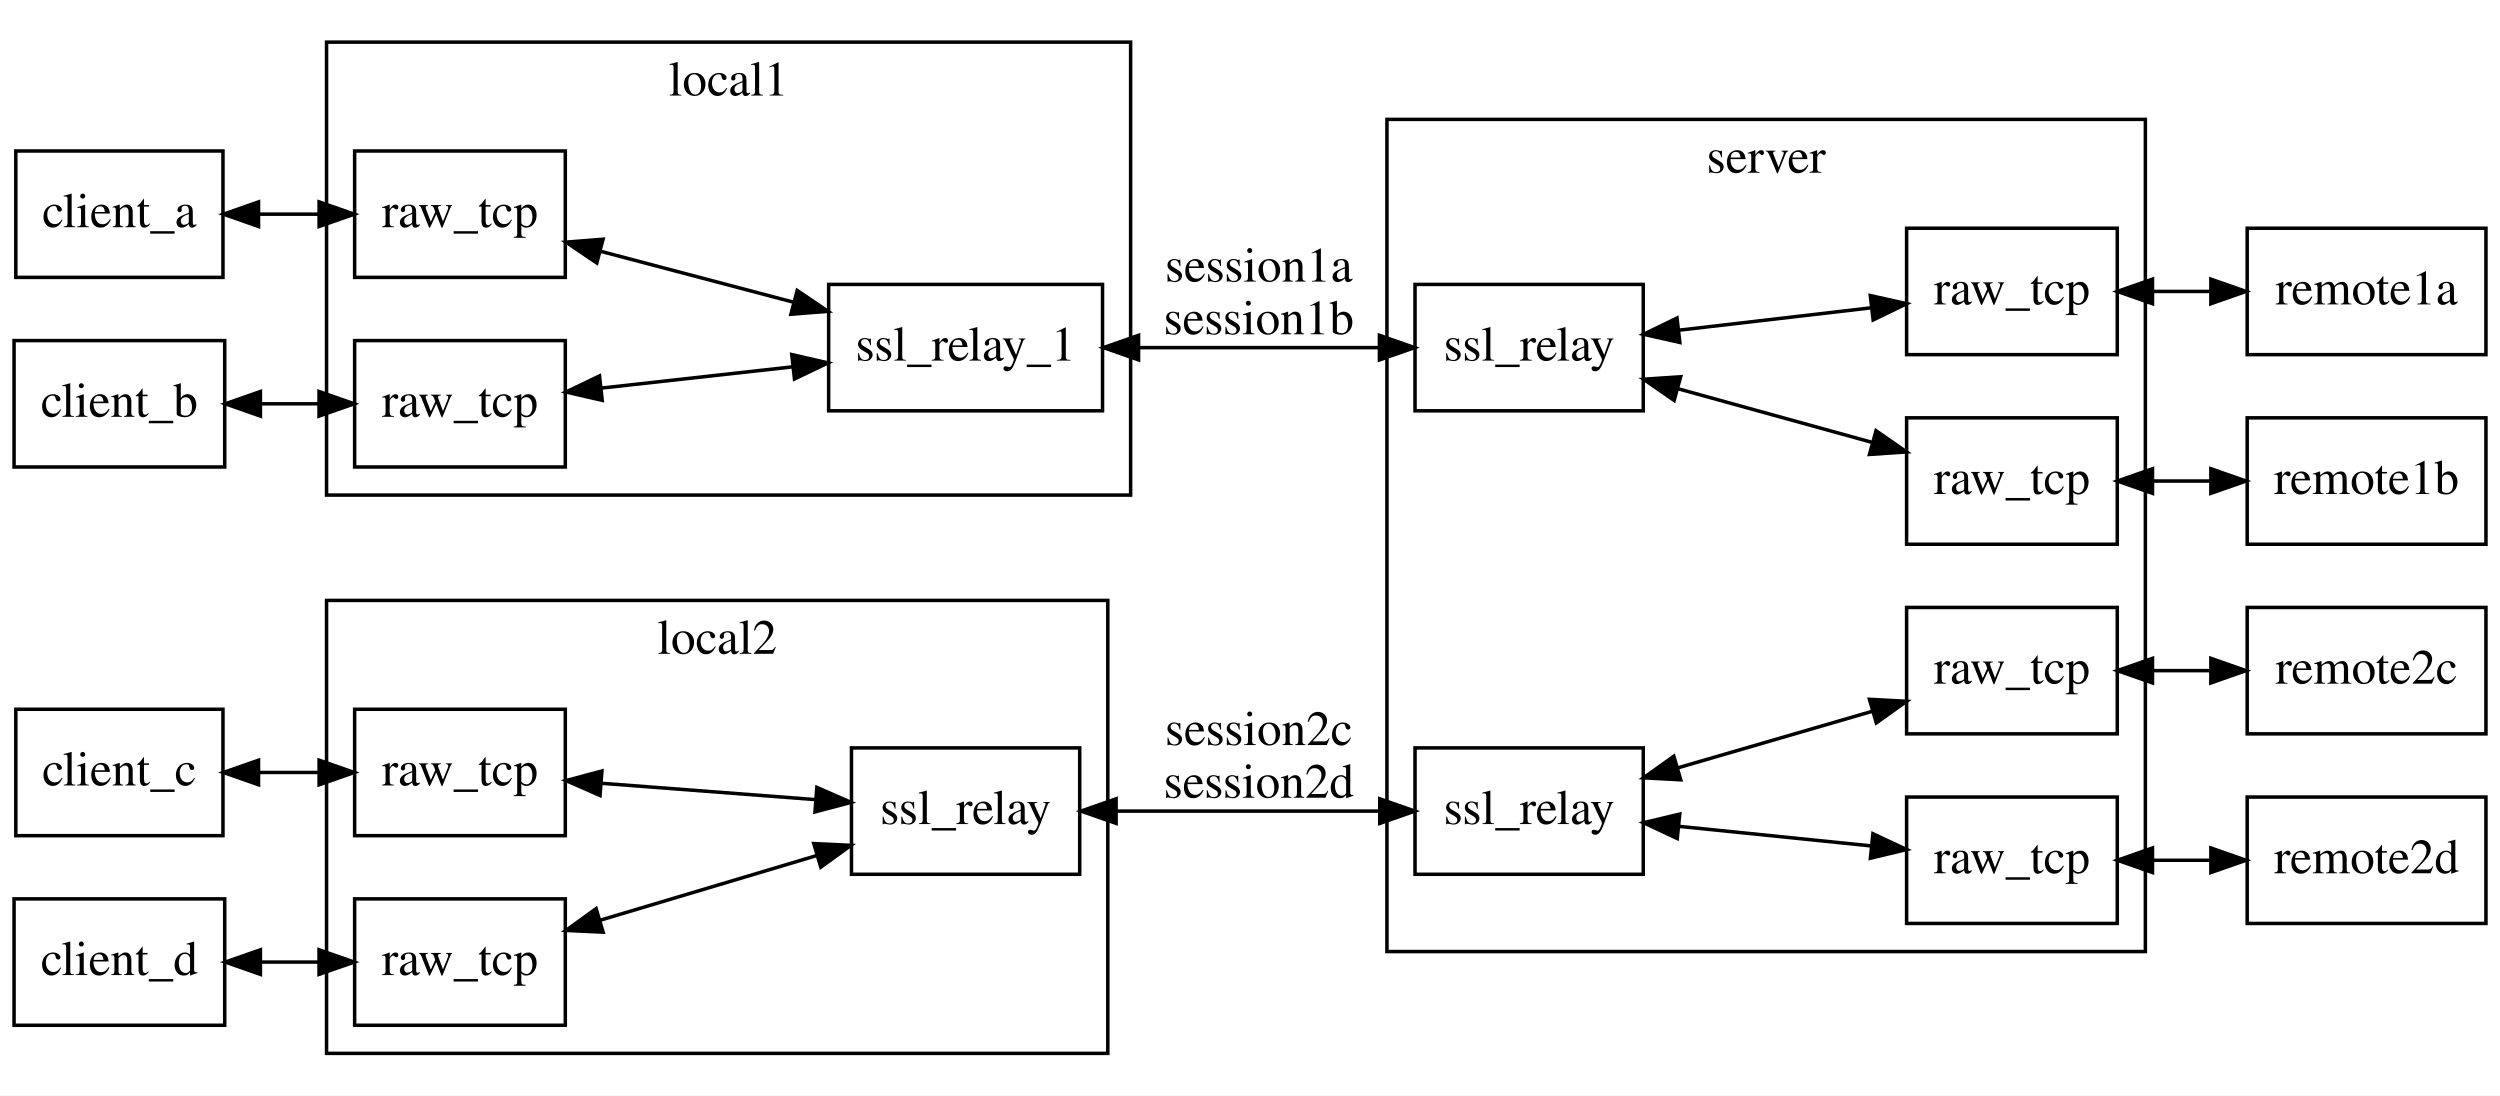
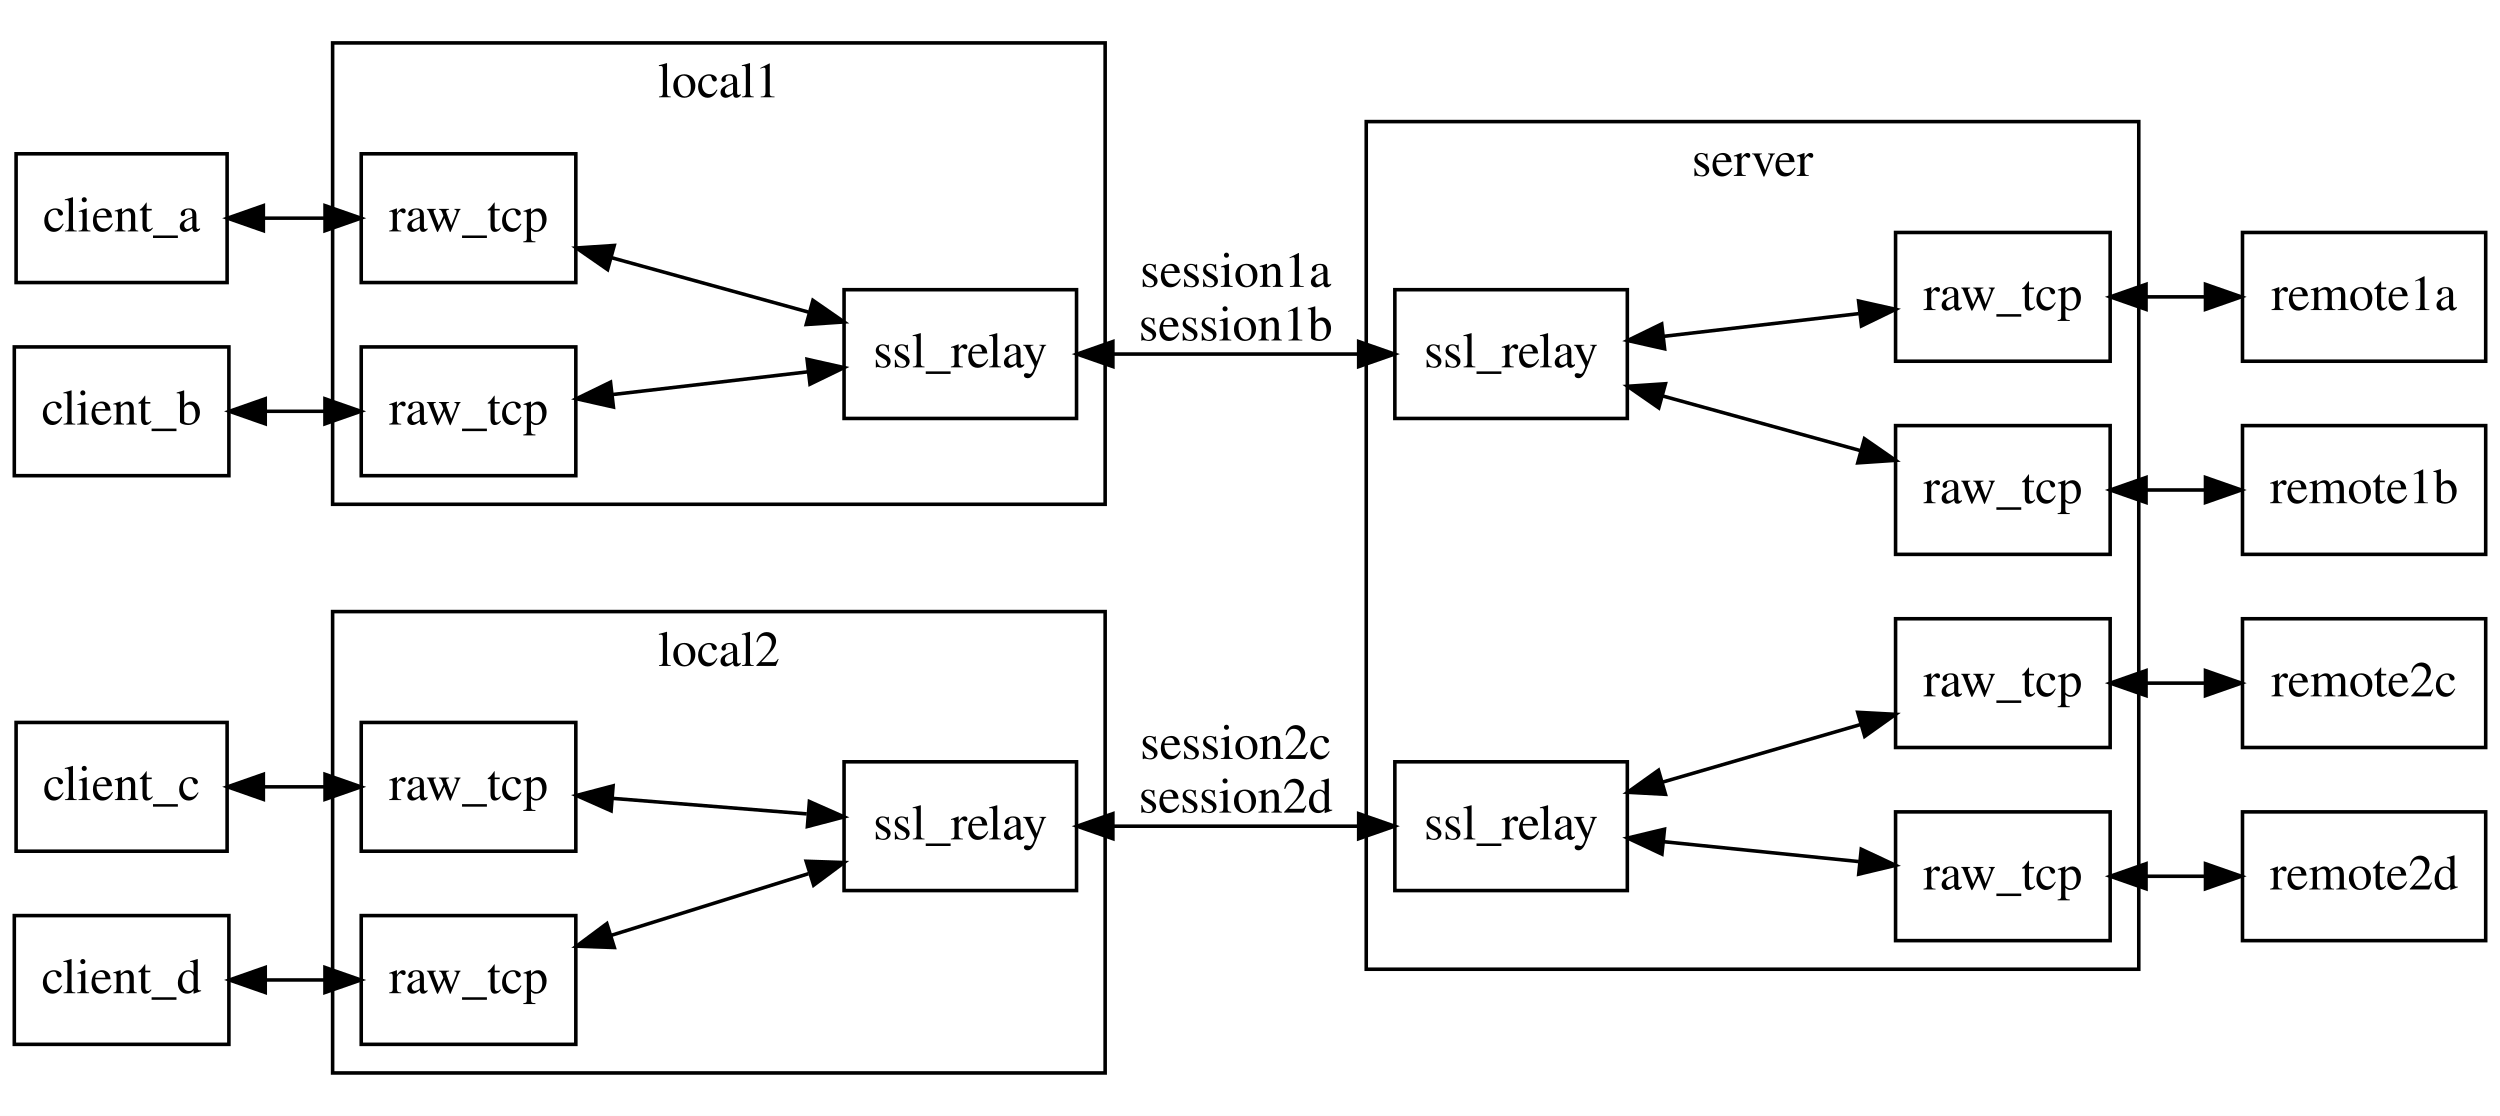
- <svg xmlns="http://www.w3.org/2000/svg" width="712pt" height="312pt" viewBox="0.00 0.00 712.00 312.00">
+ <svg xmlns="http://www.w3.org/2000/svg" width="699pt" height="312pt" viewBox="0.00 0.00 699.00 312.00">
  <g id="graph0" class="graph" transform="scale(1 1) rotate(0) translate(4 308)">
-     <polygon fill="#ffffff" stroke="transparent" points="-4,4 -4,-308 708,-308 708,4 -4,4" />
+     <polygon fill="#ffffff" stroke="transparent" points="-4,4 -4,-308 695,-308 695,4 -4,4" />
    <g id="clust1" class="cluster">
-       <polygon fill="none" stroke="#000000" points="89,-8 89,-137 311.5,-137 311.5,-8 89,-8" />
-       <text text-anchor="middle" x="200.25" y="-121.8" font-family="Times,serif" font-size="14.00" fill="#000000">local2</text>
+       <polygon fill="none" stroke="#000000" points="89,-8 89,-137 305,-137 305,-8 89,-8" />
+       <text text-anchor="middle" x="197" y="-121.8" font-family="Times,serif" font-size="14.00" fill="#000000">local2</text>
    </g>
    <g id="clust2" class="cluster">
-       <polygon fill="none" stroke="#000000" points="89,-167 89,-296 318,-296 318,-167 89,-167" />
-       <text text-anchor="middle" x="203.5" y="-280.8" font-family="Times,serif" font-size="14.00" fill="#000000">local1</text>
+       <polygon fill="none" stroke="#000000" points="89,-167 89,-296 305,-296 305,-167 89,-167" />
+       <text text-anchor="middle" x="197" y="-280.8" font-family="Times,serif" font-size="14.00" fill="#000000">local1</text>
    </g>
    <g id="clust3" class="cluster">
-       <polygon fill="none" stroke="#000000" points="391,-37 391,-274 607,-274 607,-37 391,-37" />
-       <text text-anchor="middle" x="499" y="-258.8" font-family="Times,serif" font-size="14.00" fill="#000000">server</text>
+       <polygon fill="none" stroke="#000000" points="378,-37 378,-274 594,-274 594,-37 378,-37" />
+       <text text-anchor="middle" x="486" y="-258.8" font-family="Times,serif" font-size="14.00" fill="#000000">server</text>
    </g>
    <g id="node1" class="node">
      <polygon fill="none" stroke="#000000" points="157,-106 97,-106 97,-70 157,-70 157,-106" />
      <text text-anchor="middle" x="127" y="-84.3" font-family="Times,serif" font-size="14.00" fill="#000000">raw_tcp</text>
    </g>
    <g id="node3" class="node">
-       <polygon fill="none" stroke="#000000" points="303.5,-95 238.5,-95 238.5,-59 303.5,-59 303.5,-95" />
-       <text text-anchor="middle" x="271" y="-73.3" font-family="Times,serif" font-size="14.00" fill="#000000">ssl_relay</text>
+       <polygon fill="none" stroke="#000000" points="297,-95 232,-95 232,-59 297,-59 297,-95" />
+       <text text-anchor="middle" x="264.5" y="-73.3" font-family="Times,serif" font-size="14.00" fill="#000000">ssl_relay</text>
    </g>
    <g id="edge1" class="edge">
-       <path fill="none" stroke="#000000" d="M167.404,-84.914C186.398,-83.463 209.051,-81.732 228.324,-80.26" />
-       <polygon fill="#000000" stroke="#000000" points="166.892,-81.442 157.187,-85.694 167.425,-88.422 166.892,-81.442" />
-       <polygon fill="#000000" stroke="#000000" points="228.642,-83.746 238.347,-79.494 228.109,-76.766 228.642,-83.746" />
+       <path fill="none" stroke="#000000" d="M167.221,-84.782C184.292,-83.417 204.215,-81.823 221.57,-80.434" />
+       <polygon fill="#000000" stroke="#000000" points="166.864,-81.3 157.175,-85.586 167.422,-88.277 166.864,-81.3" />
+       <polygon fill="#000000" stroke="#000000" points="222.307,-83.887 231.996,-79.6 221.749,-76.909 222.307,-83.887" />
    </g>
    <g id="node2" class="node">
      <polygon fill="none" stroke="#000000" points="157,-52 97,-52 97,-16 157,-16 157,-52" />
      <text text-anchor="middle" x="127" y="-30.3" font-family="Times,serif" font-size="14.00" fill="#000000">raw_tcp</text>
    </g>
    <g id="edge2" class="edge">
-       <path fill="none" stroke="#000000" d="M166.797,-45.884C185.971,-51.609 208.983,-58.481 228.499,-64.309" />
-       <polygon fill="#000000" stroke="#000000" points="167.77,-42.522 157.187,-43.014 165.768,-49.229 167.77,-42.522" />
-       <polygon fill="#000000" stroke="#000000" points="227.763,-67.742 238.347,-67.249 229.766,-61.034 227.763,-67.742" />
+       <path fill="none" stroke="#000000" d="M166.939,-46.49C184.217,-51.893 204.46,-58.224 222.014,-63.713" />
+       <polygon fill="#000000" stroke="#000000" points="167.764,-43.081 157.175,-43.437 165.674,-49.762 167.764,-43.081" />
+       <polygon fill="#000000" stroke="#000000" points="221.407,-67.191 231.996,-66.835 223.497,-60.51 221.407,-67.191" />
    </g>
-     <g id="node12" class="node">
-       <polygon fill="none" stroke="#000000" points="464,-95 399,-95 399,-59 464,-59 464,-95" />
-       <text text-anchor="middle" x="431.5" y="-73.3" font-family="Times,serif" font-size="14.00" fill="#000000">ssl_relay</text>
+     <g id="node14" class="node">
+       <polygon fill="none" stroke="#000000" points="451,-95 386,-95 386,-59 451,-59 451,-95" />
+       <text text-anchor="middle" x="418.5" y="-73.3" font-family="Times,serif" font-size="14.00" fill="#000000">ssl_relay</text>
    </g>
    <g id="edge14" class="edge">
-       <path fill="none" stroke="#000000" d="M314.085,-77C337.228,-77 365.665,-77 388.757,-77" />
-       <polygon fill="#000000" stroke="#000000" points="313.867,-73.5 303.867,-77 313.867,-80.5 313.867,-73.5" />
-       <polygon fill="#000000" stroke="#000000" points="388.952,-80.5 398.952,-77 388.952,-73.5 388.952,-80.5" />
-       <text text-anchor="middle" x="354.5" y="-95.8" font-family="Times,serif" font-size="14.00" fill="#000000">session2c</text>
-       <text text-anchor="middle" x="354.5" y="-80.8" font-family="Times,serif" font-size="14.00" fill="#000000">session2d</text>
+       <path fill="none" stroke="#000000" d="M307.404,-77C328.756,-77 354.491,-77 375.813,-77" />
+       <polygon fill="#000000" stroke="#000000" points="307.159,-73.5 297.159,-77 307.159,-80.5 307.159,-73.5" />
+       <polygon fill="#000000" stroke="#000000" points="375.888,-80.5 385.888,-77 375.888,-73.5 375.888,-80.5" />
+       <text text-anchor="middle" x="341.5" y="-95.8" font-family="Times,serif" font-size="14.00" fill="#000000">session2c</text>
+       <text text-anchor="middle" x="341.5" y="-80.8" font-family="Times,serif" font-size="14.00" fill="#000000">session2d</text>
    </g>
    <g id="node4" class="node">
      <polygon fill="none" stroke="#000000" points="59.5,-106 .5,-106 .5,-70 59.5,-70 59.5,-106" />
      <text text-anchor="middle" x="30" y="-84.3" font-family="Times,serif" font-size="14.00" fill="#000000">client_c</text>
    </g>
    <g id="edge3" class="edge">
      <path fill="none" stroke="#000000" d="M69.645,-88C75.329,-88 81.182,-88 86.875,-88" />
      <polygon fill="#000000" stroke="#000000" points="69.63,-84.5 59.63,-88 69.63,-91.5 69.63,-84.5" />
      <polygon fill="#000000" stroke="#000000" points="86.882,-91.5 96.882,-88 86.882,-84.5 86.882,-91.5" />
    </g>
    <g id="node5" class="node">
      <polygon fill="none" stroke="#000000" points="60,-52 0,-52 0,-16 60,-16 60,-52" />
      <text text-anchor="middle" x="30" y="-30.3" font-family="Times,serif" font-size="14.00" fill="#000000">client_d</text>
    </g>
    <g id="edge4" class="edge">
      <path fill="none" stroke="#000000" d="M70.335,-34C75.745,-34 81.294,-34 86.703,-34" />
      <polygon fill="#000000" stroke="#000000" points="70.16,-30.5 60.16,-34 70.16,-37.5 70.16,-30.5" />
      <polygon fill="#000000" stroke="#000000" points="86.859,-37.5 96.859,-34 86.859,-30.5 86.859,-37.5" />
    </g>
    <g id="node6" class="node">
      <polygon fill="none" stroke="#000000" points="157,-265 97,-265 97,-229 157,-229 157,-265" />
      <text text-anchor="middle" x="127" y="-243.3" font-family="Times,serif" font-size="14.00" fill="#000000">raw_tcp</text>
    </g>
    <g id="node8" class="node">
-       <polygon fill="none" stroke="#000000" points="310,-227 232,-227 232,-191 310,-191 310,-227" />
-       <text text-anchor="middle" x="271" y="-205.3" font-family="Times,serif" font-size="14.00" fill="#000000">ssl_relay_1</text>
+       <polygon fill="none" stroke="#000000" points="297,-227 232,-227 232,-191 297,-191 297,-227" />
+       <text text-anchor="middle" x="264.5" y="-205.3" font-family="Times,serif" font-size="14.00" fill="#000000">ssl_relay</text>
    </g>
    <g id="edge5" class="edge">
-       <path fill="none" stroke="#000000" d="M167.036,-236.435C184.102,-231.931 204.174,-226.635 222.107,-221.902" />
-       <polygon fill="#000000" stroke="#000000" points="165.963,-233.098 157.187,-239.034 167.749,-239.867 165.963,-233.098" />
-       <polygon fill="#000000" stroke="#000000" points="223.041,-225.276 231.817,-219.34 221.255,-218.507 223.041,-225.276" />
+       <path fill="none" stroke="#000000" d="M166.939,-235.962C184.217,-231.187 204.46,-225.593 222.014,-220.742" />
+       <polygon fill="#000000" stroke="#000000" points="165.881,-232.623 157.175,-238.661 167.746,-239.37 165.881,-232.623" />
+       <polygon fill="#000000" stroke="#000000" points="223.29,-224.02 231.996,-217.983 221.425,-217.273 223.29,-224.02" />
    </g>
    <g id="node7" class="node">
      <polygon fill="none" stroke="#000000" points="157,-211 97,-211 97,-175 157,-175 157,-211" />
      <text text-anchor="middle" x="127" y="-189.3" font-family="Times,serif" font-size="14.00" fill="#000000">raw_tcp</text>
    </g>
    <g id="edge6" class="edge">
-       <path fill="none" stroke="#000000" d="M167.313,-197.479C184.176,-199.353 203.936,-201.548 221.656,-203.517" />
-       <polygon fill="#000000" stroke="#000000" points="167.512,-193.98 157.187,-196.354 166.739,-200.937 167.512,-193.98" />
-       <polygon fill="#000000" stroke="#000000" points="221.492,-207.02 231.817,-204.646 222.265,-200.063 221.492,-207.02" />
+       <path fill="none" stroke="#000000" d="M167.221,-197.68C184.453,-199.685 204.591,-202.029 222.061,-204.062" />
+       <polygon fill="#000000" stroke="#000000" points="167.512,-194.191 157.175,-196.511 166.703,-201.144 167.512,-194.191" />
+       <polygon fill="#000000" stroke="#000000" points="221.659,-207.538 231.996,-205.218 222.468,-200.585 221.659,-207.538" />
    </g>
    <g id="node11" class="node">
-       <polygon fill="none" stroke="#000000" points="464,-227 399,-227 399,-191 464,-191 464,-227" />
-       <text text-anchor="middle" x="431.5" y="-205.3" font-family="Times,serif" font-size="14.00" fill="#000000">ssl_relay</text>
+       <polygon fill="none" stroke="#000000" points="451,-227 386,-227 386,-191 451,-191 451,-227" />
+       <text text-anchor="middle" x="418.5" y="-205.3" font-family="Times,serif" font-size="14.00" fill="#000000">ssl_relay</text>
    </g>
    <g id="edge13" class="edge">
-       <path fill="none" stroke="#000000" d="M320.485,-209C342.286,-209 367.657,-209 388.637,-209" />
-       <polygon fill="#000000" stroke="#000000" points="320.263,-205.5 310.263,-209 320.263,-212.5 320.263,-205.5" />
-       <polygon fill="#000000" stroke="#000000" points="388.856,-212.5 398.856,-209 388.856,-205.5 388.856,-212.5" />
-       <text text-anchor="middle" x="354.5" y="-227.8" font-family="Times,serif" font-size="14.00" fill="#000000">session1a</text>
-       <text text-anchor="middle" x="354.5" y="-212.8" font-family="Times,serif" font-size="14.00" fill="#000000">session1b</text>
+       <path fill="none" stroke="#000000" d="M307.404,-209C328.756,-209 354.491,-209 375.813,-209" />
+       <polygon fill="#000000" stroke="#000000" points="307.159,-205.5 297.159,-209 307.159,-212.5 307.159,-205.5" />
+       <polygon fill="#000000" stroke="#000000" points="375.888,-212.5 385.888,-209 375.888,-205.5 375.888,-212.5" />
+       <text text-anchor="middle" x="341.5" y="-227.8" font-family="Times,serif" font-size="14.00" fill="#000000">session1a</text>
+       <text text-anchor="middle" x="341.5" y="-212.8" font-family="Times,serif" font-size="14.00" fill="#000000">session1b</text>
    </g>
    <g id="node9" class="node">
      <polygon fill="none" stroke="#000000" points="59.5,-265 .5,-265 .5,-229 59.5,-229 59.5,-265" />
      <text text-anchor="middle" x="30" y="-243.3" font-family="Times,serif" font-size="14.00" fill="#000000">client_a</text>
    </g>
    <g id="edge7" class="edge">
      <path fill="none" stroke="#000000" d="M69.645,-247C75.329,-247 81.182,-247 86.875,-247" />
      <polygon fill="#000000" stroke="#000000" points="69.63,-243.5 59.63,-247 69.63,-250.5 69.63,-243.5" />
      <polygon fill="#000000" stroke="#000000" points="86.882,-250.5 96.882,-247 86.882,-243.5 86.882,-250.5" />
    </g>
    <g id="node10" class="node">
      <polygon fill="none" stroke="#000000" points="60,-211 0,-211 0,-175 60,-175 60,-211" />
      <text text-anchor="middle" x="30" y="-189.3" font-family="Times,serif" font-size="14.00" fill="#000000">client_b</text>
    </g>
    <g id="edge8" class="edge">
      <path fill="none" stroke="#000000" d="M70.335,-193C75.745,-193 81.294,-193 86.703,-193" />
      <polygon fill="#000000" stroke="#000000" points="70.16,-189.5 60.16,-193 70.16,-196.5 70.16,-189.5" />
      <polygon fill="#000000" stroke="#000000" points="86.859,-196.5 96.859,-193 86.859,-189.5 86.859,-196.5" />
    </g>
-     <g id="node13" class="node">
-       <polygon fill="none" stroke="#000000" points="599,-243 539,-243 539,-207 599,-207 599,-243" />
-       <text text-anchor="middle" x="569" y="-221.3" font-family="Times,serif" font-size="14.00" fill="#000000">raw_tcp</text>
+     <g id="node12" class="node">
+       <polygon fill="none" stroke="#000000" points="586,-243 526,-243 526,-207 586,-207 586,-243" />
+       <text text-anchor="middle" x="556" y="-221.3" font-family="Times,serif" font-size="14.00" fill="#000000">raw_tcp</text>
    </g>
    <g id="edge9" class="edge">
-       <path fill="none" stroke="#000000" d="M474.062,-213.953C491.484,-215.98 511.544,-218.314 528.723,-220.313" />
-       <polygon fill="#000000" stroke="#000000" points="474.423,-210.471 464.086,-212.792 473.614,-217.424 474.423,-210.471" />
-       <polygon fill="#000000" stroke="#000000" points="528.66,-223.829 538.998,-221.509 529.469,-216.876 528.66,-223.829" />
+       <path fill="none" stroke="#000000" d="M461.062,-213.953C478.484,-215.98 498.544,-218.314 515.723,-220.313" />
+       <polygon fill="#000000" stroke="#000000" points="461.423,-210.471 451.086,-212.792 460.614,-217.424 461.423,-210.471" />
+       <polygon fill="#000000" stroke="#000000" points="515.66,-223.829 525.998,-221.509 516.469,-216.876 515.66,-223.829" />
    </g>
-     <g id="node14" class="node">
-       <polygon fill="none" stroke="#000000" points="599,-189 539,-189 539,-153 599,-153 599,-189" />
-       <text text-anchor="middle" x="569" y="-167.3" font-family="Times,serif" font-size="14.00" fill="#000000">raw_tcp</text>
+     <g id="node13" class="node">
+       <polygon fill="none" stroke="#000000" points="586,-189 526,-189 526,-153 586,-153 586,-189" />
+       <text text-anchor="middle" x="556" y="-167.3" font-family="Times,serif" font-size="14.00" fill="#000000">raw_tcp</text>
    </g>
    <g id="edge10" class="edge">
-       <path fill="none" stroke="#000000" d="M473.775,-197.317C491.412,-192.443 511.792,-186.81 529.162,-182.01" />
-       <polygon fill="#000000" stroke="#000000" points="472.792,-193.957 464.086,-199.994 474.657,-200.704 472.792,-193.957" />
-       <polygon fill="#000000" stroke="#000000" points="530.291,-185.329 538.998,-179.292 528.427,-178.582 530.291,-185.329" />
+       <path fill="none" stroke="#000000" d="M460.775,-197.317C478.412,-192.443 498.792,-186.81 516.162,-182.01" />
+       <polygon fill="#000000" stroke="#000000" points="459.792,-193.957 451.086,-199.994 461.657,-200.704 459.792,-193.957" />
+       <polygon fill="#000000" stroke="#000000" points="517.291,-185.329 525.998,-179.292 515.427,-178.582 517.291,-185.329" />
+     </g>
+     <g id="node17" class="node">
+       <polygon fill="none" stroke="#000000" points="691,-243 623,-243 623,-207 691,-207 691,-243" />
+       <text text-anchor="middle" x="657" y="-221.3" font-family="Times,serif" font-size="14.00" fill="#000000">remote1a</text>
+     </g>
+     <g id="edge15" class="edge">
+       <path fill="none" stroke="#000000" d="M596.082,-225C601.44,-225 606.962,-225 612.392,-225" />
+       <polygon fill="#000000" stroke="#000000" points="596.03,-221.5 586.03,-225 596.03,-228.5 596.03,-221.5" />
+       <polygon fill="#000000" stroke="#000000" points="612.653,-228.5 622.653,-225 612.653,-221.5 612.653,-228.5" />
+     </g>
+     <g id="node18" class="node">
+       <polygon fill="none" stroke="#000000" points="691,-189 623,-189 623,-153 691,-153 691,-189" />
+       <text text-anchor="middle" x="657" y="-167.3" font-family="Times,serif" font-size="14.00" fill="#000000">remote1b</text>
+     </g>
+     <g id="edge16" class="edge">
+       <path fill="none" stroke="#000000" d="M596.082,-171C601.44,-171 606.962,-171 612.392,-171" />
+       <polygon fill="#000000" stroke="#000000" points="596.03,-167.5 586.03,-171 596.03,-174.5 596.03,-167.5" />
+       <polygon fill="#000000" stroke="#000000" points="612.653,-174.5 622.653,-171 612.653,-167.5 612.653,-174.5" />
    </g>
    <g id="node15" class="node">
-       <polygon fill="none" stroke="#000000" points="599,-135 539,-135 539,-99 599,-99 599,-135" />
-       <text text-anchor="middle" x="569" y="-113.3" font-family="Times,serif" font-size="14.00" fill="#000000">raw_tcp</text>
+       <polygon fill="none" stroke="#000000" points="586,-135 526,-135 526,-99 586,-99 586,-135" />
+       <text text-anchor="middle" x="556" y="-113.3" font-family="Times,serif" font-size="14.00" fill="#000000">raw_tcp</text>
    </g>
    <g id="edge11" class="edge">
-       <path fill="none" stroke="#000000" d="M473.775,-89.298C491.412,-94.429 511.792,-100.358 529.162,-105.411" />
-       <polygon fill="#000000" stroke="#000000" points="474.665,-85.912 464.086,-86.479 472.71,-92.633 474.665,-85.912" />
-       <polygon fill="#000000" stroke="#000000" points="528.418,-108.839 538.998,-108.272 530.373,-102.118 528.418,-108.839" />
+       <path fill="none" stroke="#000000" d="M460.775,-89.298C478.412,-94.429 498.792,-100.358 516.162,-105.411" />
+       <polygon fill="#000000" stroke="#000000" points="461.665,-85.912 451.086,-86.479 459.71,-92.633 461.665,-85.912" />
+       <polygon fill="#000000" stroke="#000000" points="515.418,-108.839 525.998,-108.272 517.373,-102.118 515.418,-108.839" />
    </g>
    <g id="node16" class="node">
-       <polygon fill="none" stroke="#000000" points="599,-81 539,-81 539,-45 599,-45 599,-81" />
-       <text text-anchor="middle" x="569" y="-59.3" font-family="Times,serif" font-size="14.00" fill="#000000">raw_tcp</text>
+       <polygon fill="none" stroke="#000000" points="586,-81 526,-81 526,-45 586,-45 586,-81" />
+       <text text-anchor="middle" x="556" y="-59.3" font-family="Times,serif" font-size="14.00" fill="#000000">raw_tcp</text>
    </g>
    <g id="edge12" class="edge">
-       <path fill="none" stroke="#000000" d="M474.062,-72.666C491.484,-70.893 511.544,-68.85 528.723,-67.101" />
-       <polygon fill="#000000" stroke="#000000" points="473.68,-69.187 464.086,-73.682 474.389,-76.151 473.68,-69.187" />
-       <polygon fill="#000000" stroke="#000000" points="529.404,-70.55 538.998,-66.055 528.694,-63.586 529.404,-70.55" />
-     </g>
-     <g id="node17" class="node">
-       <polygon fill="none" stroke="#000000" points="704,-243 636,-243 636,-207 704,-207 704,-243" />
-       <text text-anchor="middle" x="670" y="-221.3" font-family="Times,serif" font-size="14.00" fill="#000000">remote1a</text>
-     </g>
-     <g id="edge15" class="edge">
-       <path fill="none" stroke="#000000" d="M609.082,-225C614.44,-225 619.962,-225 625.392,-225" />
-       <polygon fill="#000000" stroke="#000000" points="609.03,-221.5 599.03,-225 609.03,-228.5 609.03,-221.5" />
-       <polygon fill="#000000" stroke="#000000" points="625.653,-228.5 635.653,-225 625.653,-221.5 625.653,-228.5" />
-     </g>
-     <g id="node18" class="node">
-       <polygon fill="none" stroke="#000000" points="704,-189 636,-189 636,-153 704,-153 704,-189" />
-       <text text-anchor="middle" x="670" y="-167.3" font-family="Times,serif" font-size="14.00" fill="#000000">remote1b</text>
-     </g>
-     <g id="edge16" class="edge">
-       <path fill="none" stroke="#000000" d="M609.082,-171C614.44,-171 619.962,-171 625.392,-171" />
-       <polygon fill="#000000" stroke="#000000" points="609.03,-167.5 599.03,-171 609.03,-174.5 609.03,-167.5" />
-       <polygon fill="#000000" stroke="#000000" points="625.653,-174.5 635.653,-171 625.653,-167.5 625.653,-174.5" />
+       <path fill="none" stroke="#000000" d="M461.062,-72.666C478.484,-70.893 498.544,-68.85 515.723,-67.101" />
+       <polygon fill="#000000" stroke="#000000" points="460.68,-69.187 451.086,-73.682 461.389,-76.151 460.68,-69.187" />
+       <polygon fill="#000000" stroke="#000000" points="516.404,-70.55 525.998,-66.055 515.694,-63.586 516.404,-70.55" />
    </g>
    <g id="node19" class="node">
-       <polygon fill="none" stroke="#000000" points="704,-135 636,-135 636,-99 704,-99 704,-135" />
-       <text text-anchor="middle" x="670" y="-113.3" font-family="Times,serif" font-size="14.00" fill="#000000">remote2c</text>
+       <polygon fill="none" stroke="#000000" points="691,-135 623,-135 623,-99 691,-99 691,-135" />
+       <text text-anchor="middle" x="657" y="-113.3" font-family="Times,serif" font-size="14.00" fill="#000000">remote2c</text>
    </g>
    <g id="edge17" class="edge">
-       <path fill="none" stroke="#000000" d="M609.082,-117C614.44,-117 619.962,-117 625.392,-117" />
-       <polygon fill="#000000" stroke="#000000" points="609.03,-113.5 599.03,-117 609.03,-120.5 609.03,-113.5" />
-       <polygon fill="#000000" stroke="#000000" points="625.653,-120.5 635.653,-117 625.653,-113.5 625.653,-120.5" />
+       <path fill="none" stroke="#000000" d="M596.082,-117C601.44,-117 606.962,-117 612.392,-117" />
+       <polygon fill="#000000" stroke="#000000" points="596.03,-113.5 586.03,-117 596.03,-120.5 596.03,-113.5" />
+       <polygon fill="#000000" stroke="#000000" points="612.653,-120.5 622.653,-117 612.653,-113.5 612.653,-120.5" />
    </g>
    <g id="node20" class="node">
-       <polygon fill="none" stroke="#000000" points="704,-81 636,-81 636,-45 704,-45 704,-81" />
-       <text text-anchor="middle" x="670" y="-59.3" font-family="Times,serif" font-size="14.00" fill="#000000">remote2d</text>
+       <polygon fill="none" stroke="#000000" points="691,-81 623,-81 623,-45 691,-45 691,-81" />
+       <text text-anchor="middle" x="657" y="-59.3" font-family="Times,serif" font-size="14.00" fill="#000000">remote2d</text>
    </g>
    <g id="edge18" class="edge">
-       <path fill="none" stroke="#000000" d="M609.082,-63C614.44,-63 619.962,-63 625.392,-63" />
-       <polygon fill="#000000" stroke="#000000" points="609.03,-59.5 599.03,-63 609.03,-66.5 609.03,-59.5" />
-       <polygon fill="#000000" stroke="#000000" points="625.653,-66.5 635.653,-63 625.653,-59.5 625.653,-66.5" />
+       <path fill="none" stroke="#000000" d="M596.082,-63C601.44,-63 606.962,-63 612.392,-63" />
+       <polygon fill="#000000" stroke="#000000" points="596.03,-59.5 586.03,-63 596.03,-66.5 596.03,-59.5" />
+       <polygon fill="#000000" stroke="#000000" points="612.653,-66.5 622.653,-63 612.653,-59.5 612.653,-66.5" />
    </g>
  </g>
</svg>
